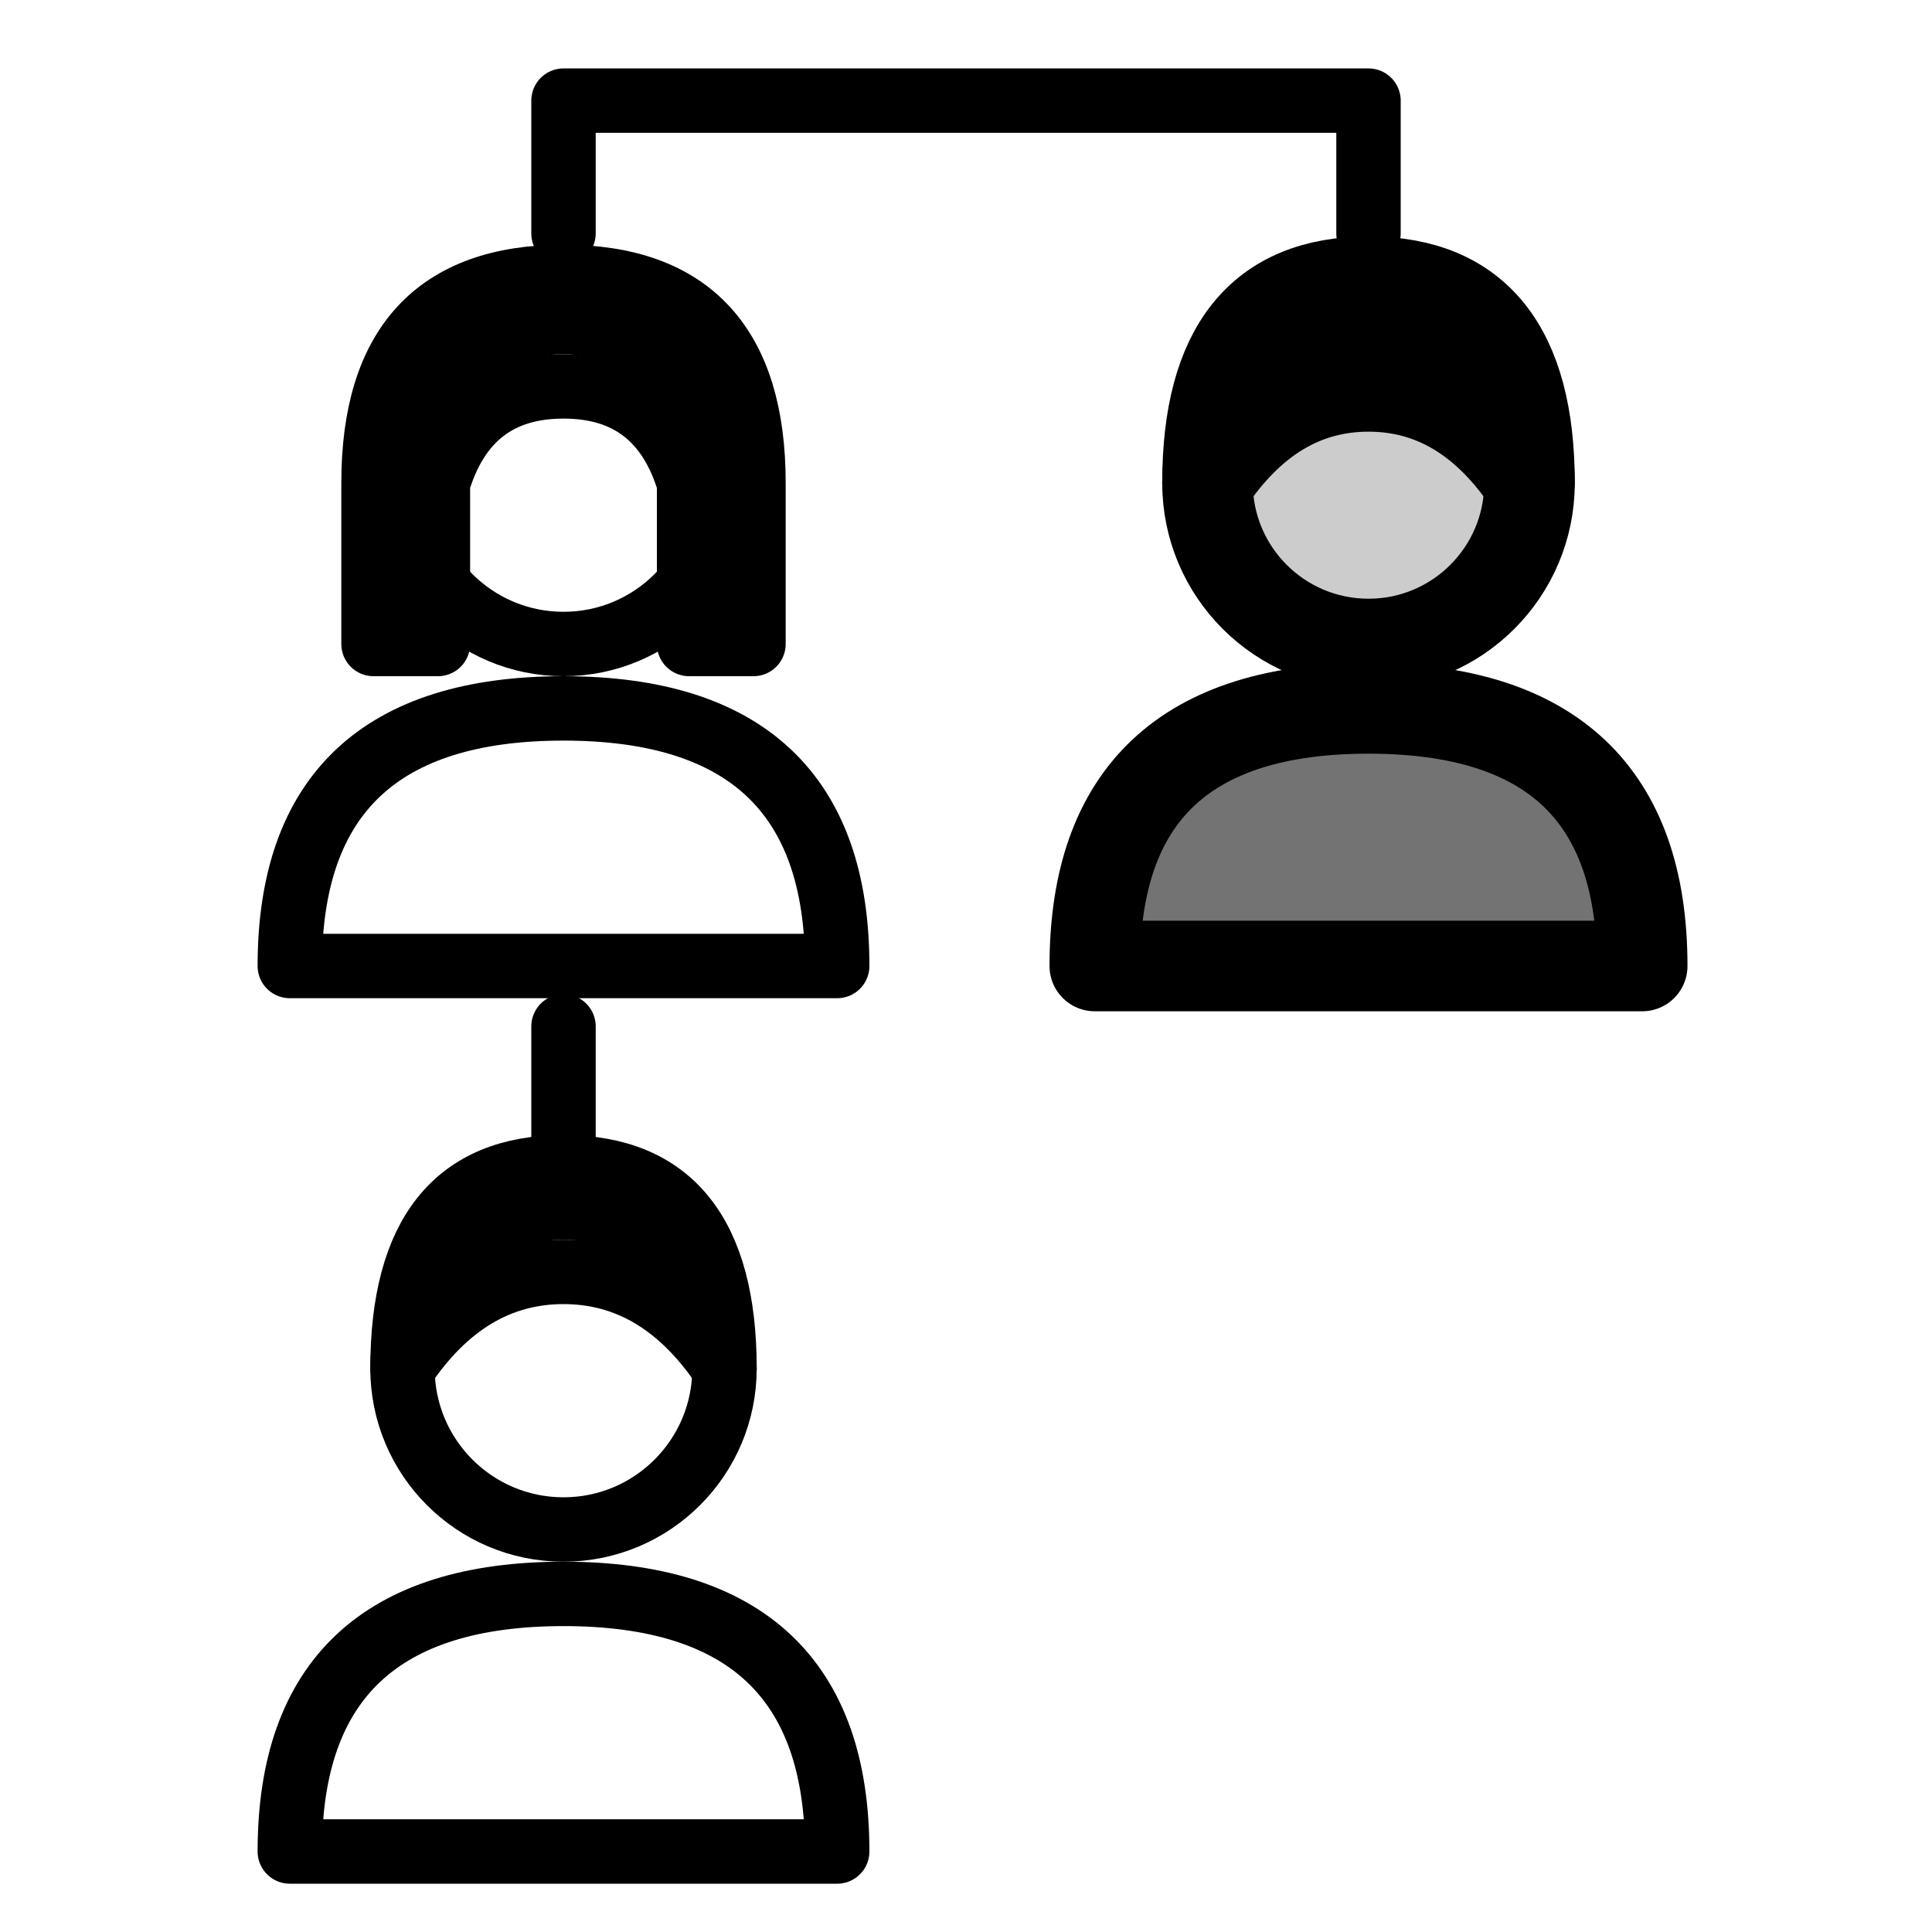
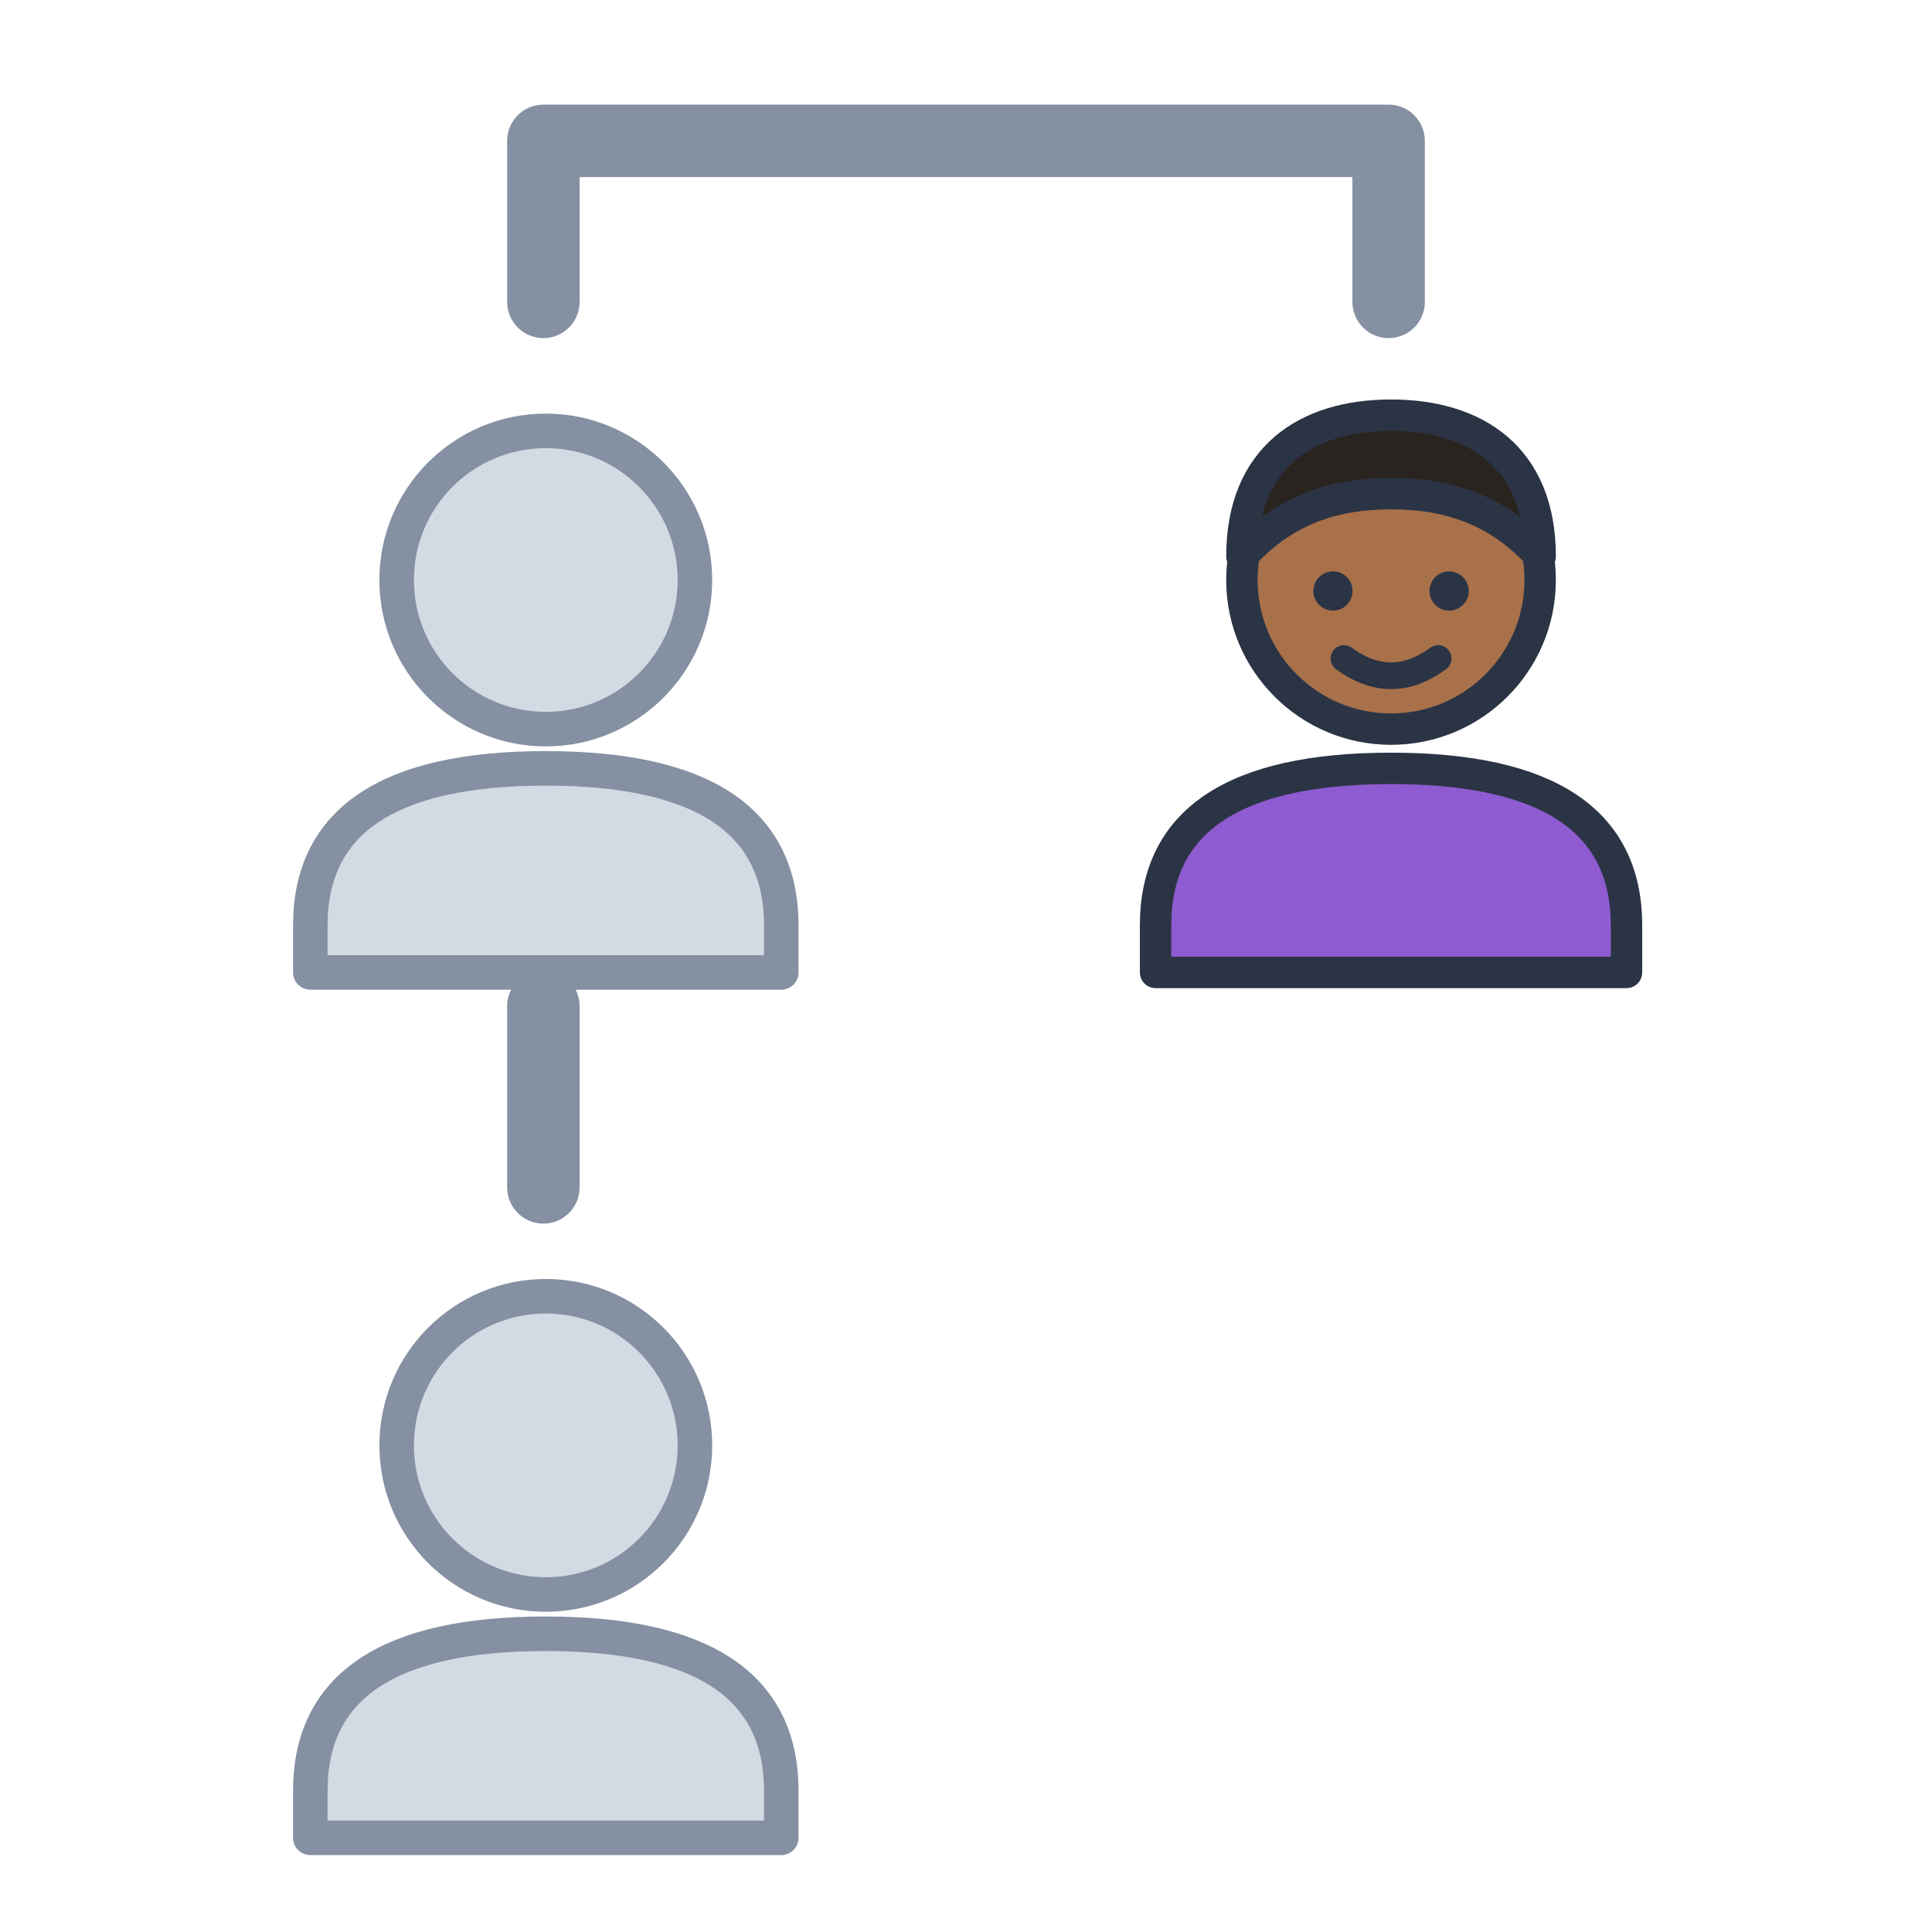
- <svg xmlns="http://www.w3.org/2000/svg" viewBox="0 0 48 48" fill="none" stroke="#000" stroke-width="2.25" stroke-linecap="round" stroke-linejoin="round">
-   <path d="M7.2 24 Q7.2 17.6 14 17.6 Q20.8 17.6 20.8 24Z" stroke-width="1.6" />
-   <circle cx="14" cy="12" r="4" stroke-width="1.6" />
-   <path d="M9.28 16 V12 Q9.28 6.88 14 6.88 Q18.72 6.88 18.72 12 V16 H17.12 V12 Q16.4 9.6 14 9.6 Q11.6 9.6 10.88 12 V16Z" stroke-width="1.6" />
-   <path d="M27.2 24 Q27.2 17.6 34 17.6 Q40.8 17.6 40.8 24Z" fill="#000" fill-opacity=".55" />
-   <circle cx="34" cy="12" r="4" fill="#000" fill-opacity=".2" />
-   <path d="M30 12 Q30 7 34 7 Q38 7 38 12 Q36.4 9.6 34 9.6 Q31.6 9.6 30 12Z" fill="#000" />
-   <path d="M14 5.8 V2.5 H34 V5.8" stroke-width="1.6" />
-   <path d="M14 25.5 V28.6" stroke-width="1.6" />
-   <path d="M7.2 46 Q7.2 39.6 14 39.6 Q20.8 39.6 20.8 46Z" stroke-width="1.6" />
-   <circle cx="14" cy="34" r="4" stroke-width="1.6" />
-   <path d="M10 34 Q10 29 14 29 Q18 29 18 34 Q16.4 31.6 14 31.6 Q11.6 31.6 10 34Z" stroke-width="1.6" />
+ <svg xmlns="http://www.w3.org/2000/svg" viewBox="0 0 48 48" fill="none" stroke="#2b3445" stroke-width="2" stroke-linecap="round" stroke-linejoin="round">
+   <path d="M13.5 7.5V3.5H34.5V7.5" stroke="#8590a2" stroke-width="1.8" />
+   <path d="M13.5 25V29.5" stroke="#8590a2" stroke-width="1.8" />
+   <g transform="translate(4.2 7) scale(0.39)">
+     <path d="M9 44V41Q9 31 24 31Q39 31 39 41V44Z" fill="#d3dae4" stroke="#8590a2" stroke-width="2.2" />
+     <circle cx="24" cy="19" r="9.5" fill="#d3dae4" stroke="#8590a2" stroke-width="2.2" />
+   </g>
+   <g transform="translate(25.2 7) scale(0.39)">
+     <path d="M9 44V41Q9 31 24 31Q39 31 39 41V44Z" fill="#8e5bd0" />
+     <circle cx="24" cy="19" r="9.5" fill="#a8714a" />
+     <path d="M14.5 17.5C14.5 11.2 18.6 8.5 24 8.5C29.4 8.5 33.5 11.2 33.5 17.5C30.8 14.5 27.6 13.5 24 13.5C20.4 13.5 17.2 14.5 14.5 17.5Z" fill="#2a2420" />
+     <circle cx="20.3" cy="19.7" r="1.25" fill="#2b3445" stroke="none" />
+     <circle cx="27.7" cy="19.7" r="1.25" fill="#2b3445" stroke="none" />
+     <path d="M21 24Q24 26.2 27 24" fill="none" stroke-width="1.7" />
+   </g>
+   <g transform="translate(4.2 28.5) scale(0.39)">
+     <path d="M9 44V41Q9 31 24 31Q39 31 39 41V44Z" fill="#d3dae4" stroke="#8590a2" stroke-width="2.2" />
+     <circle cx="24" cy="19" r="9.5" fill="#d3dae4" stroke="#8590a2" stroke-width="2.2" />
+   </g>
</svg>
